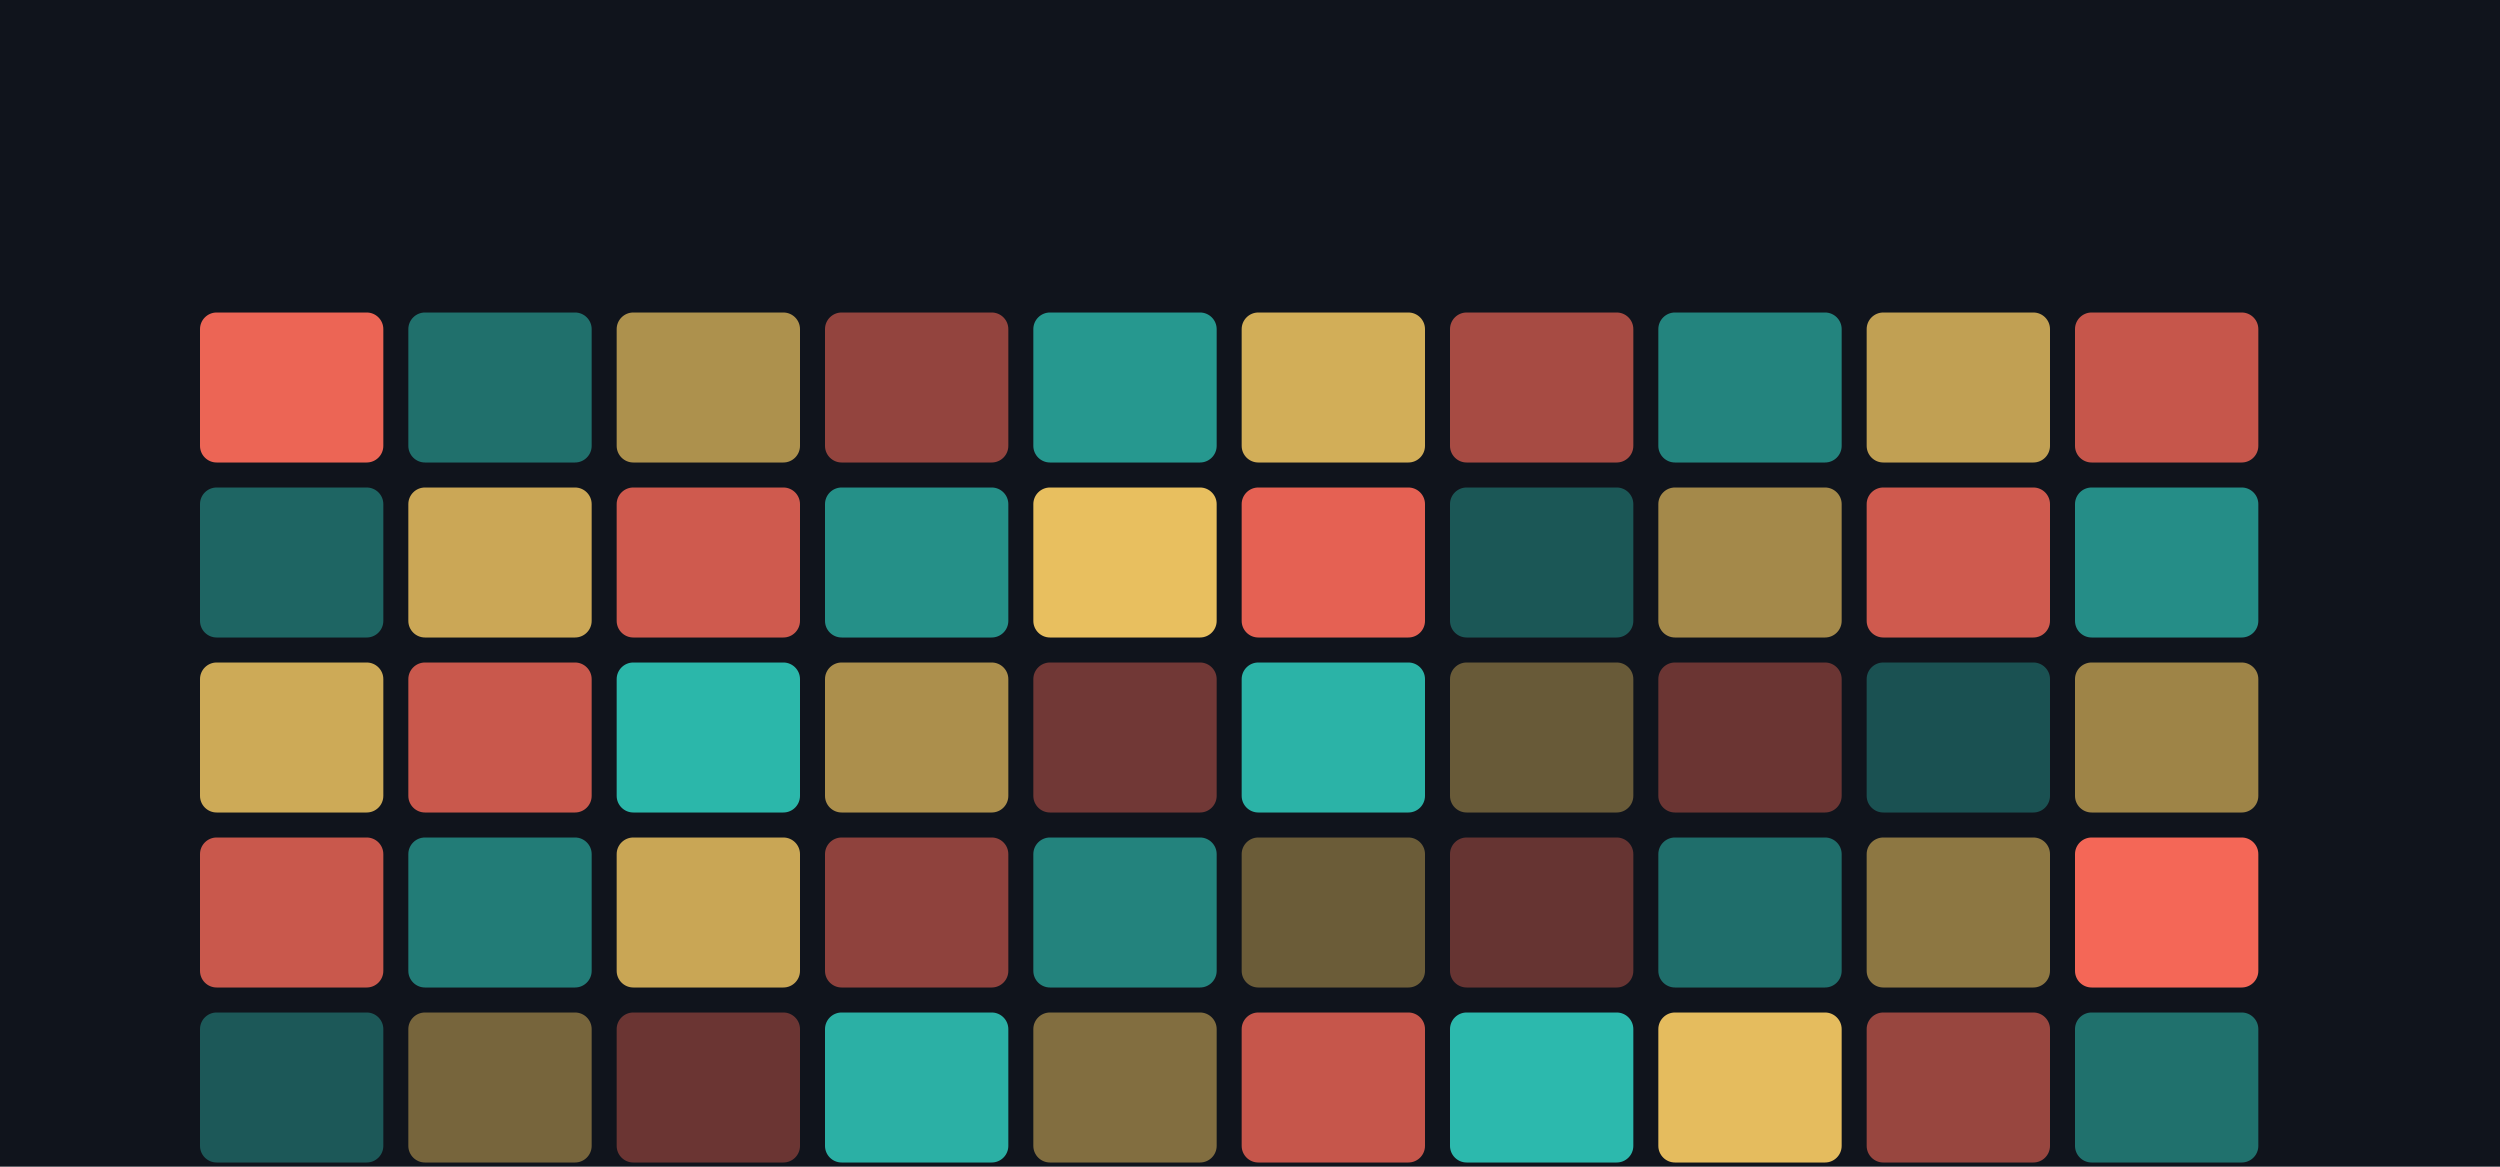
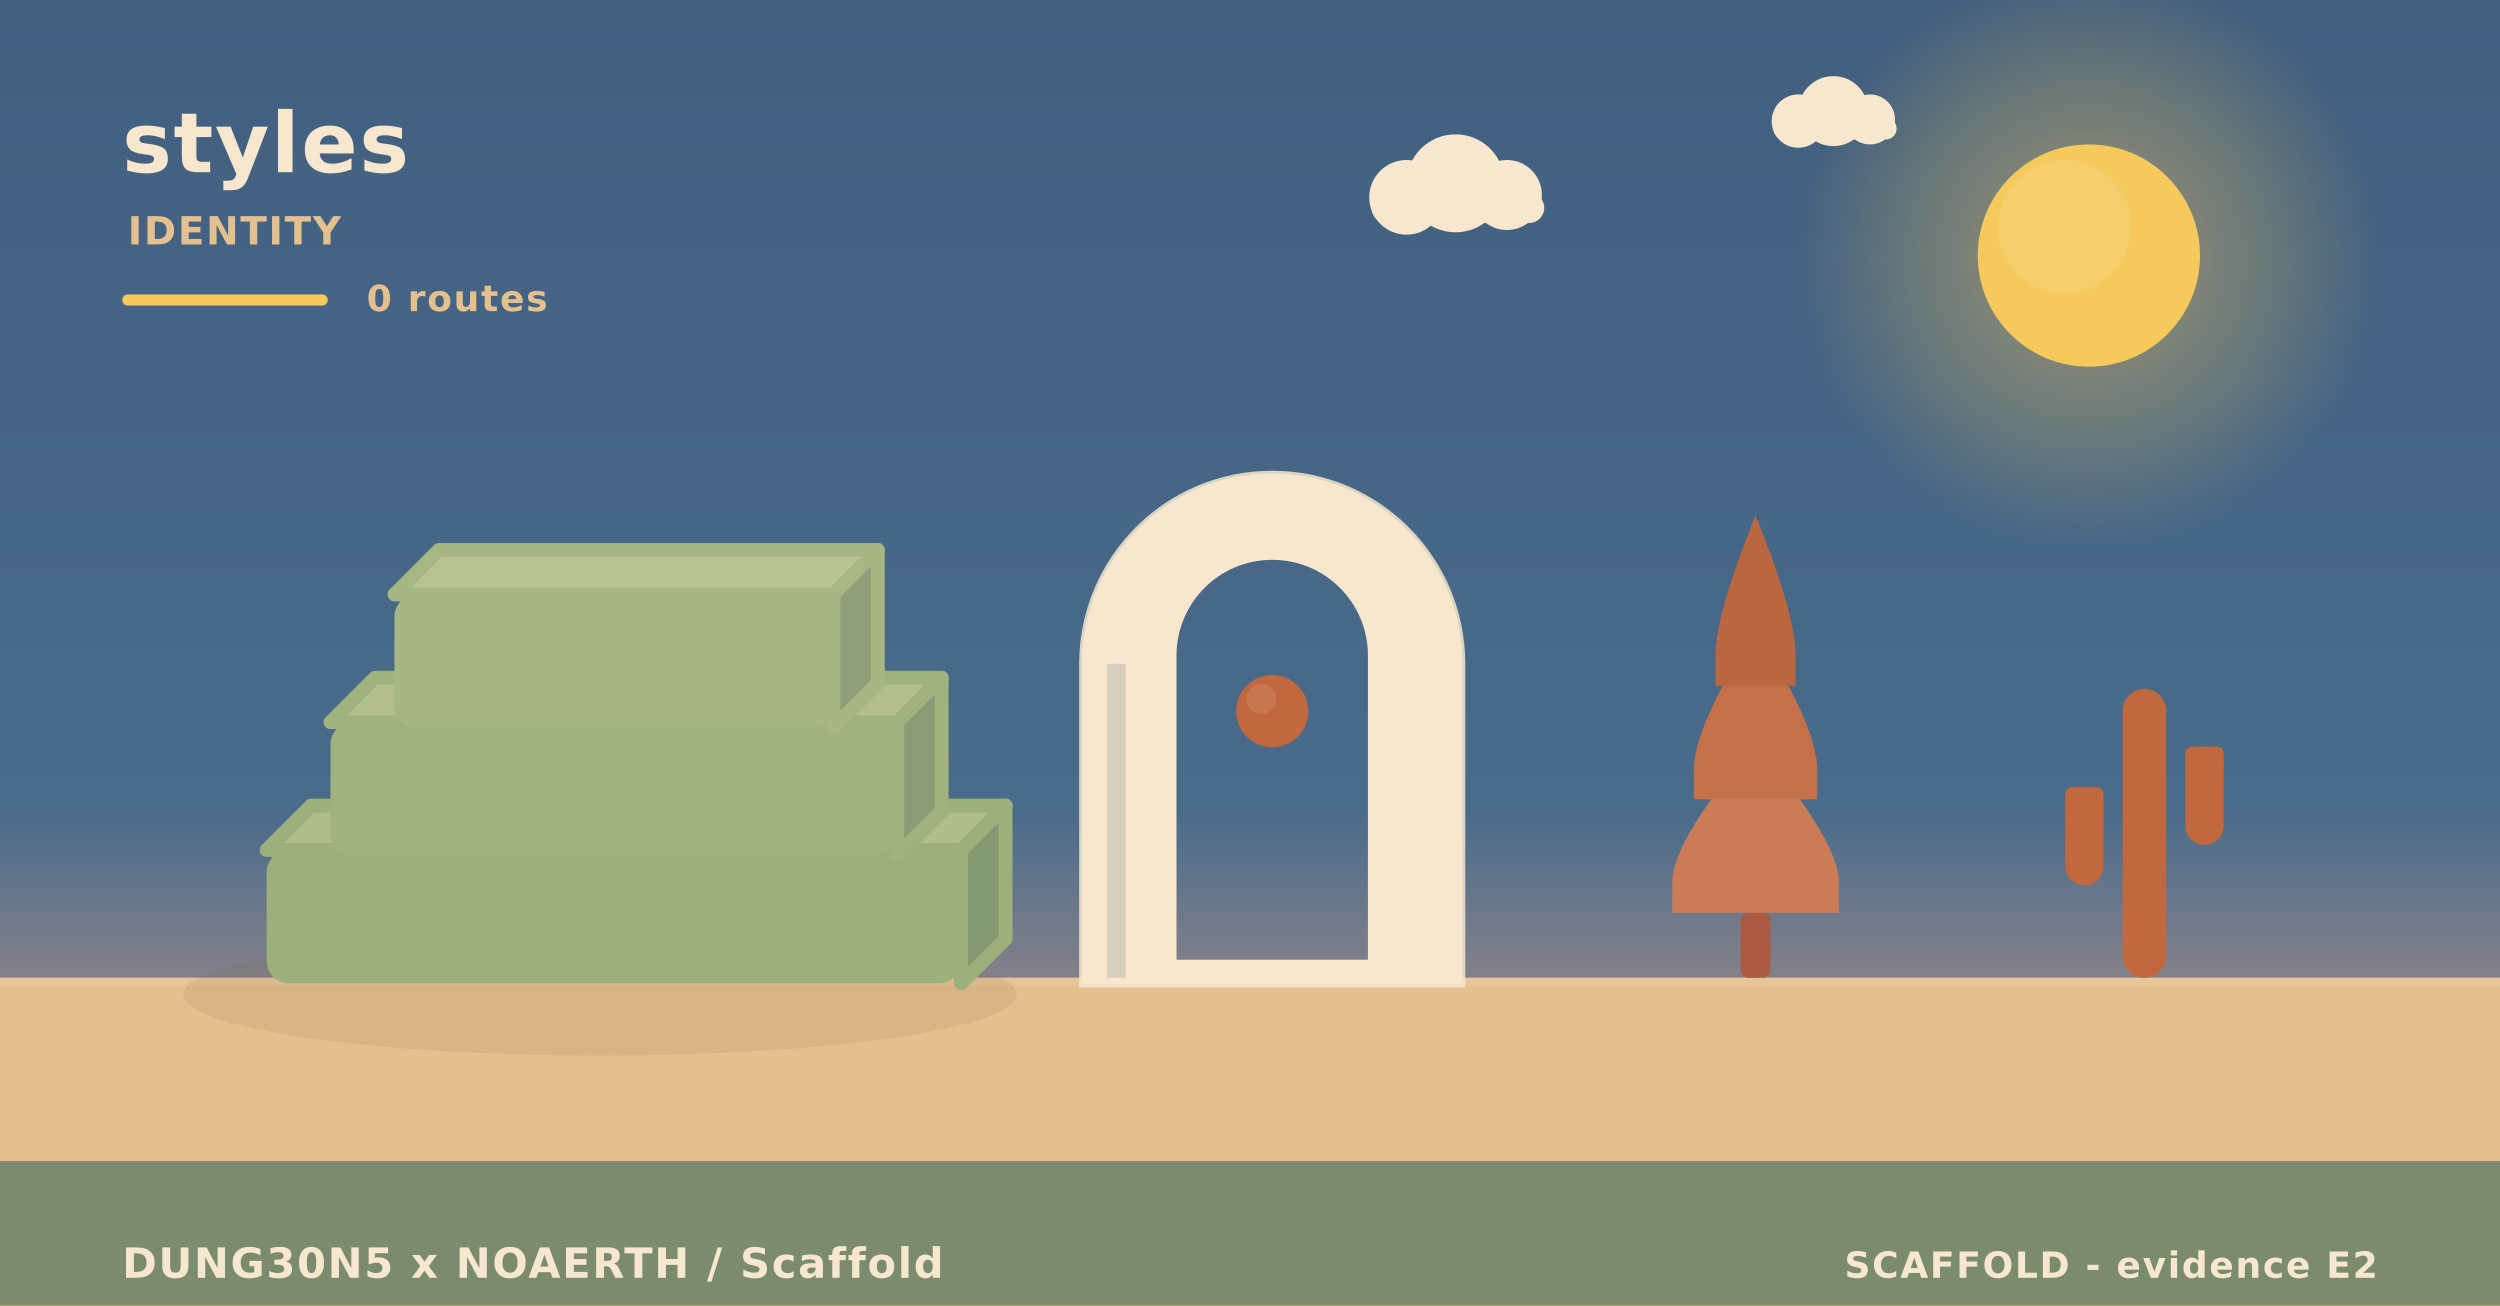
- <svg xmlns="http://www.w3.org/2000/svg" viewBox="0 0 1200 560" width="1200" height="560" role="img" aria-label="styles hero">
-   <rect width="1200" height="560" fill="#10141c" />
-   <defs>
-     <linearGradient id="gh" x1="0" y1="0" x2="1" y2="1">
-       <stop offset="0%" stop-color="#ff6b5a" />
-       <stop offset="100%" stop-color="#2ec4b6" />
-     </linearGradient>
-   </defs>
-   <rect x="96.00" y="150.00" width="88.00" height="72.00" rx="8.00" fill="#ff6b5a" opacity="0.92" />
-   <rect x="196.00" y="150.00" width="88.00" height="72.00" rx="8.00" fill="#2ec4b6" opacity="0.52" />
-   <rect x="296.00" y="150.00" width="88.00" height="72.00" rx="8.00" fill="#ffd166" opacity="0.66" />
-   <rect x="396.00" y="150.00" width="88.00" height="72.00" rx="8.00" fill="#ff6b5a" opacity="0.55" />
-   <rect x="496.00" y="150.00" width="88.00" height="72.00" rx="8.00" fill="#2ec4b6" opacity="0.75" />
-   <rect x="596.00" y="150.00" width="88.00" height="72.00" rx="8.00" fill="#ffd166" opacity="0.81" />
-   <rect x="696.00" y="150.00" width="88.00" height="72.00" rx="8.00" fill="#ff6b5a" opacity="0.63" />
-   <rect x="796.00" y="150.00" width="88.00" height="72.00" rx="8.00" fill="#2ec4b6" opacity="0.64" />
-   <rect x="896.00" y="150.00" width="88.00" height="72.00" rx="8.00" fill="#ffd166" opacity="0.74" />
-   <rect x="996.00" y="150.00" width="88.00" height="72.00" rx="8.00" fill="#ff6b5a" opacity="0.76" />
-   <rect x="96.00" y="234.00" width="88.00" height="72.00" rx="8.00" fill="#2ec4b6" opacity="0.46" />
-   <rect x="196.00" y="234.00" width="88.00" height="72.00" rx="8.00" fill="#ffd166" opacity="0.78" />
-   <rect x="296.00" y="234.00" width="88.00" height="72.00" rx="8.00" fill="#ff6b5a" opacity="0.80" />
-   <rect x="396.00" y="234.00" width="88.00" height="72.00" rx="8.00" fill="#2ec4b6" opacity="0.70" />
-   <rect x="496.00" y="234.00" width="88.00" height="72.00" rx="8.00" fill="#ffd166" opacity="0.90" />
-   <rect x="596.00" y="234.00" width="88.00" height="72.00" rx="8.00" fill="#ff6b5a" opacity="0.89" />
-   <rect x="696.00" y="234.00" width="88.00" height="72.00" rx="8.00" fill="#2ec4b6" opacity="0.38" />
-   <rect x="796.00" y="234.00" width="88.00" height="72.00" rx="8.00" fill="#ffd166" opacity="0.62" />
-   <rect x="896.00" y="234.00" width="88.00" height="72.00" rx="8.00" fill="#ff6b5a" opacity="0.80" />
-   <rect x="996.00" y="234.00" width="88.00" height="72.00" rx="8.00" fill="#2ec4b6" opacity="0.69" />
-   <rect x="96.00" y="318.00" width="88.00" height="72.00" rx="8.00" fill="#ffd166" opacity="0.79" />
-   <rect x="196.00" y="318.00" width="88.00" height="72.00" rx="8.00" fill="#ff6b5a" opacity="0.77" />
-   <rect x="296.00" y="318.00" width="88.00" height="72.00" rx="8.00" fill="#2ec4b6" opacity="0.92" />
-   <rect x="396.00" y="318.00" width="88.00" height="72.00" rx="8.00" fill="#ffd166" opacity="0.65" />
-   <rect x="496.00" y="318.00" width="88.00" height="72.00" rx="8.00" fill="#ff6b5a" opacity="0.41" />
-   <rect x="596.00" y="318.00" width="88.00" height="72.00" rx="8.00" fill="#2ec4b6" opacity="0.90" />
-   <rect x="696.00" y="318.00" width="88.00" height="72.00" rx="8.00" fill="#ffd166" opacity="0.37" />
-   <rect x="796.00" y="318.00" width="88.00" height="72.00" rx="8.00" fill="#ff6b5a" opacity="0.38" />
-   <rect x="896.00" y="318.00" width="88.00" height="72.00" rx="8.00" fill="#2ec4b6" opacity="0.35" />
-   <rect x="996.00" y="318.00" width="88.00" height="72.00" rx="8.00" fill="#ffd166" opacity="0.59" />
-   <rect x="96.00" y="402.00" width="88.00" height="72.00" rx="8.00" fill="#ff6b5a" opacity="0.77" />
-   <rect x="196.00" y="402.00" width="88.00" height="72.00" rx="8.00" fill="#2ec4b6" opacity="0.59" />
-   <rect x="296.00" y="402.00" width="88.00" height="72.00" rx="8.00" fill="#ffd166" opacity="0.77" />
-   <rect x="396.00" y="402.00" width="88.00" height="72.00" rx="8.00" fill="#ff6b5a" opacity="0.53" />
-   <rect x="496.00" y="402.00" width="88.00" height="72.00" rx="8.00" fill="#2ec4b6" opacity="0.63" />
-   <rect x="596.00" y="402.00" width="88.00" height="72.00" rx="8.00" fill="#ffd166" opacity="0.38" />
-   <rect x="696.00" y="402.00" width="88.00" height="72.00" rx="8.00" fill="#ff6b5a" opacity="0.36" />
-   <rect x="796.00" y="402.00" width="88.00" height="72.00" rx="8.00" fill="#2ec4b6" opacity="0.51" />
-   <rect x="896.00" y="402.00" width="88.00" height="72.00" rx="8.00" fill="#ffd166" opacity="0.52" />
-   <rect x="996.00" y="402.00" width="88.00" height="72.00" rx="8.00" fill="#ff6b5a" opacity="0.95" />
-   <rect x="96.00" y="486.00" width="88.00" height="72.00" rx="8.00" fill="#2ec4b6" opacity="0.39" />
-   <rect x="196.00" y="486.00" width="88.00" height="72.00" rx="8.00" fill="#ffd166" opacity="0.43" />
-   <rect x="296.00" y="486.00" width="88.00" height="72.00" rx="8.00" fill="#ff6b5a" opacity="0.38" />
-   <rect x="396.00" y="486.00" width="88.00" height="72.00" rx="8.00" fill="#2ec4b6" opacity="0.89" />
-   <rect x="496.00" y="486.00" width="88.00" height="72.00" rx="8.00" fill="#ffd166" opacity="0.48" />
-   <rect x="596.00" y="486.00" width="88.00" height="72.00" rx="8.00" fill="#ff6b5a" opacity="0.76" />
-   <rect x="696.00" y="486.00" width="88.00" height="72.00" rx="8.00" fill="#2ec4b6" opacity="0.94" />
-   <rect x="796.00" y="486.00" width="88.00" height="72.00" rx="8.00" fill="#ffd166" opacity="0.89" />
-   <rect x="896.00" y="486.00" width="88.00" height="72.00" rx="8.00" fill="#ff6b5a" opacity="0.57" />
-   <rect x="996.00" y="486.00" width="88.00" height="72.00" rx="8.00" fill="#2ec4b6" opacity="0.53" />
+ <svg xmlns="http://www.w3.org/2000/svg" width="900" height="470" viewBox="0 0 900 470" role="img" aria-label="styles - identity">
+   <linearGradient id="skyh" x1="0" y1="0" x2="0" y2="1">
+     <stop offset="0" stop-color="#425f7e" />
+     <stop offset="0.62" stop-color="#4a6b8a" />
+     <stop offset="1" stop-color="#f3ad8a" />
+   </linearGradient>
+   <rect width="900" height="470" fill="url(#skyh)" />
+   <radialGradient id="sunh">
+     <stop offset="0.35" stop-color="#f5c95c" stop-opacity="0.34" />
+     <stop offset="1" stop-color="#f5c95c" stop-opacity="0" />
+   </radialGradient>
+   <circle cx="752" cy="92" r="104" fill="url(#sunh)" />
+   <circle cx="752" cy="92" r="40" fill="#f5c95c" />
+   <circle cx="743.2" cy="81.6" r="24" fill="#f5d27e" opacity="0.5" />
+   <g>
+     <circle cx="524" cy="66" r="17.64" fill="#f6e7ce" />
+     <circle cx="506.36" cy="71.04" r="13.44" fill="#f6e7ce" />
+     <circle cx="542.48" cy="70.2" r="12.6" fill="#f6e7ce" />
+     <rect x="493.76" y="69.36" width="62.16" height="10.92" rx="5.46" fill="#f6e7ce" />
+   </g>
+   <g>
+     <circle cx="660" cy="40" r="12.6" fill="#f6e7ce" />
+     <circle cx="647.4" cy="43.6" r="9.6" fill="#f6e7ce" />
+     <circle cx="673.2" cy="43" r="9" fill="#f6e7ce" />
+     <rect x="638.4" y="42.4" width="44.4" height="7.8" rx="3.9" fill="#f6e7ce" />
+   </g>
+   <rect x="0" y="352" width="900" height="118" fill="#e3c08d" />
+   <rect x="0" y="352" width="900" height="3" fill="#e6c596" />
+   <text x="44" y="62" font-family="Verdana,DejaVu Sans,sans-serif" font-size="30" font-weight="700" letter-spacing="0.6" fill="#f6e7ce" text-anchor="start">styles</text>
+   <text x="46" y="88" font-family="Verdana,DejaVu Sans,sans-serif" font-size="14" font-weight="700" letter-spacing="0.6" fill="#e3c08d" text-anchor="start">IDENTITY</text>
+   <rect x="44" y="106" width="74" height="4" rx="2" fill="#f5c95c" />
+   <text x="132" y="112" font-family="Verdana,DejaVu Sans,sans-serif" font-size="13" font-weight="700" letter-spacing="0.6" fill="#e3c08d" text-anchor="start">0 routes</text>
+   <ellipse cx="216" cy="358" rx="150" ry="22" fill="rgba(138,90,68,0.11)" />
+   <path d="M96,306 L346,306 L362,290 L112,290 Z" fill="#afbc8c" stroke="#9bb07a" stroke-width="5" stroke-linejoin="round" />
+   <path d="M346,306 L362,290 L362,338 L346,354 Z" fill="#859972" stroke="#9bb07a" stroke-width="5" stroke-linejoin="round" />
+   <rect x="96" y="306" width="250" height="48" rx="8" fill="#9bb07a" />
+   <path d="M119,260 L323,260 L339,244 L135,244 Z" fill="#b3be90" stroke="#a0b37f" stroke-width="5" stroke-linejoin="round" />
+   <path d="M323,260 L339,244 L339,292 L323,308 Z" fill="#899c76" stroke="#a0b37f" stroke-width="5" stroke-linejoin="round" />
+   <rect x="119" y="260" width="204" height="48" rx="8" fill="#a0b37f" />
+   <path d="M142,214 L300,214 L316,198 L158,198 Z" fill="#b8c294" stroke="#a6b784" stroke-width="5" stroke-linejoin="round" />
+   <path d="M300,214 L316,198 L316,246 L300,262 Z" fill="#8e9f7a" stroke="#a6b784" stroke-width="5" stroke-linejoin="round" />
+   <rect x="142" y="214" width="158" height="48" rx="8" fill="#a6b784" />
+   <path d="M392,352 L392,238.96 A66,66 0 0 1 524,238.96 L524,352 Z M421.04,348 L421.04,236 A36.96,36.96 0 0 1 494.96,236 L494.96,348 Z" fill="#f6e7ce" fill-rule="evenodd" stroke="#f6e7ce" stroke-width="5" stroke-linejoin="round" />
+   <path d="M392,352 L392,238.96 A66,66 0 0 1 524,238.96 L524,352 Z" fill="none" stroke="#f6e7ce" stroke-width="7" stroke-linecap="round" opacity="0.85" />
+   <rect x="398.6" y="238.96" width="6.6" height="113.04" fill="#d7cdbc" />
+   <circle cx="458" cy="256" r="13" fill="#c1683f" />
+   <circle cx="454.1" cy="251.58" r="5.46" fill="#cc815c" opacity="0.55" />
+   <rect x="626.6" y="328.64" width="10.8" height="23.36" rx="3" fill="#ac5b43" />
+   <path d="M632,267.32 Q602,302.89 602,317.6 Q602,328.64 602,328.64 L662,328.64 Q662,328.64 662,317.6 Q662,302.89 632,267.32 Z" fill="#c97c56" />
+   <path d="M632,226.44 Q609.8,262.01 609.8,276.72 Q609.8,287.76 609.8,287.76 L654.2,287.76 Q654.2,287.76 654.2,276.72 Q654.2,262.01 632,226.44 Z" fill="#c47048" />
+   <path d="M632,185.56 Q617.6,221.13 617.6,235.84 Q617.6,246.88 617.6,246.88 L646.4,246.88 Q646.4,246.88 646.4,235.84 Q646.4,221.13 632,185.56 Z" fill="#ba663f" />
+   <rect x="764.18" y="248" width="15.64" height="104" rx="7.82" fill="#c1683f" />
+   <rect x="743.48" y="283.36" width="13.8" height="35.36" rx="6.9" fill="#c1683f" />
+   <rect x="743.48" y="283.36" width="13.8" height="10.4" rx="2.3" fill="#c1683f" />
+   <rect x="786.72" y="268.8" width="13.8" height="35.36" rx="6.9" fill="#c1683f" />
+   <rect x="786.72" y="268.8" width="13.8" height="10.4" rx="2.3" fill="#c1683f" />
+   <rect x="0" y="418" width="900" height="52" rx="0" fill="#75886c" opacity="0.94" />
+   <text x="44" y="460" font-family="Verdana,DejaVu Sans,sans-serif" font-size="15" font-weight="700" letter-spacing="0.6" fill="#f6e7ce" text-anchor="start">DUNG30N5 x NOAERTH  /  Scaffold</text>
+   <text x="856" y="460" font-family="Verdana,DejaVu Sans,sans-serif" font-size="13" font-weight="700" letter-spacing="0.6" fill="#f6e7ce" text-anchor="end">SCAFFOLD  -  evidence E2</text>
</svg>
